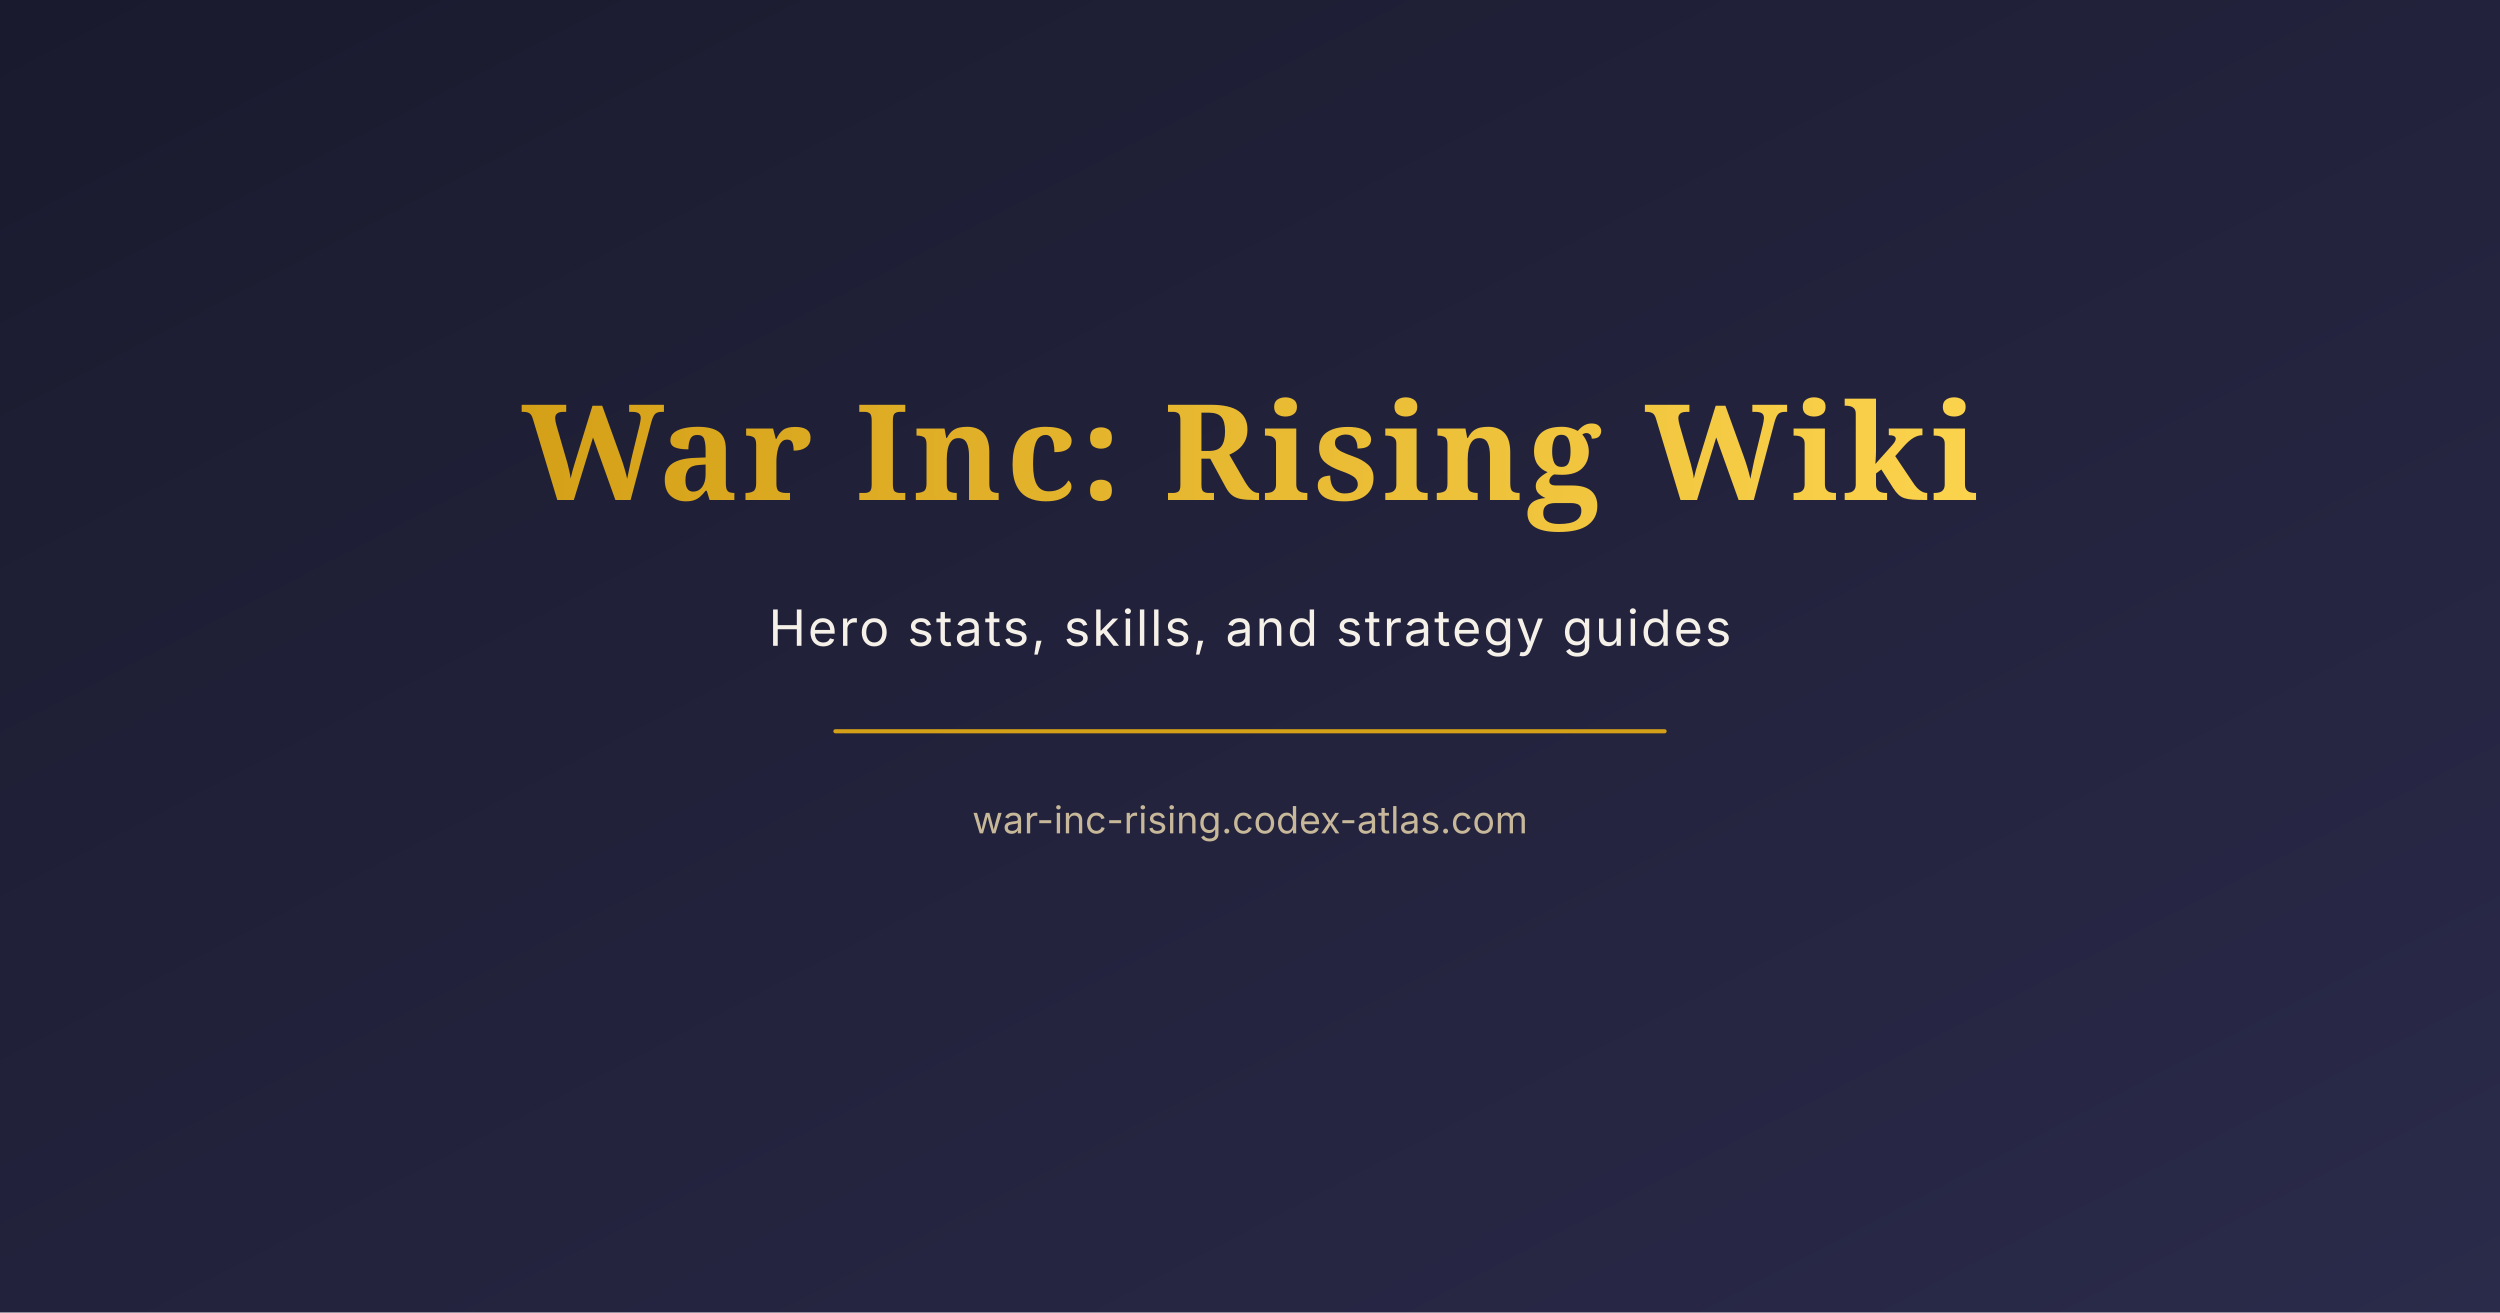
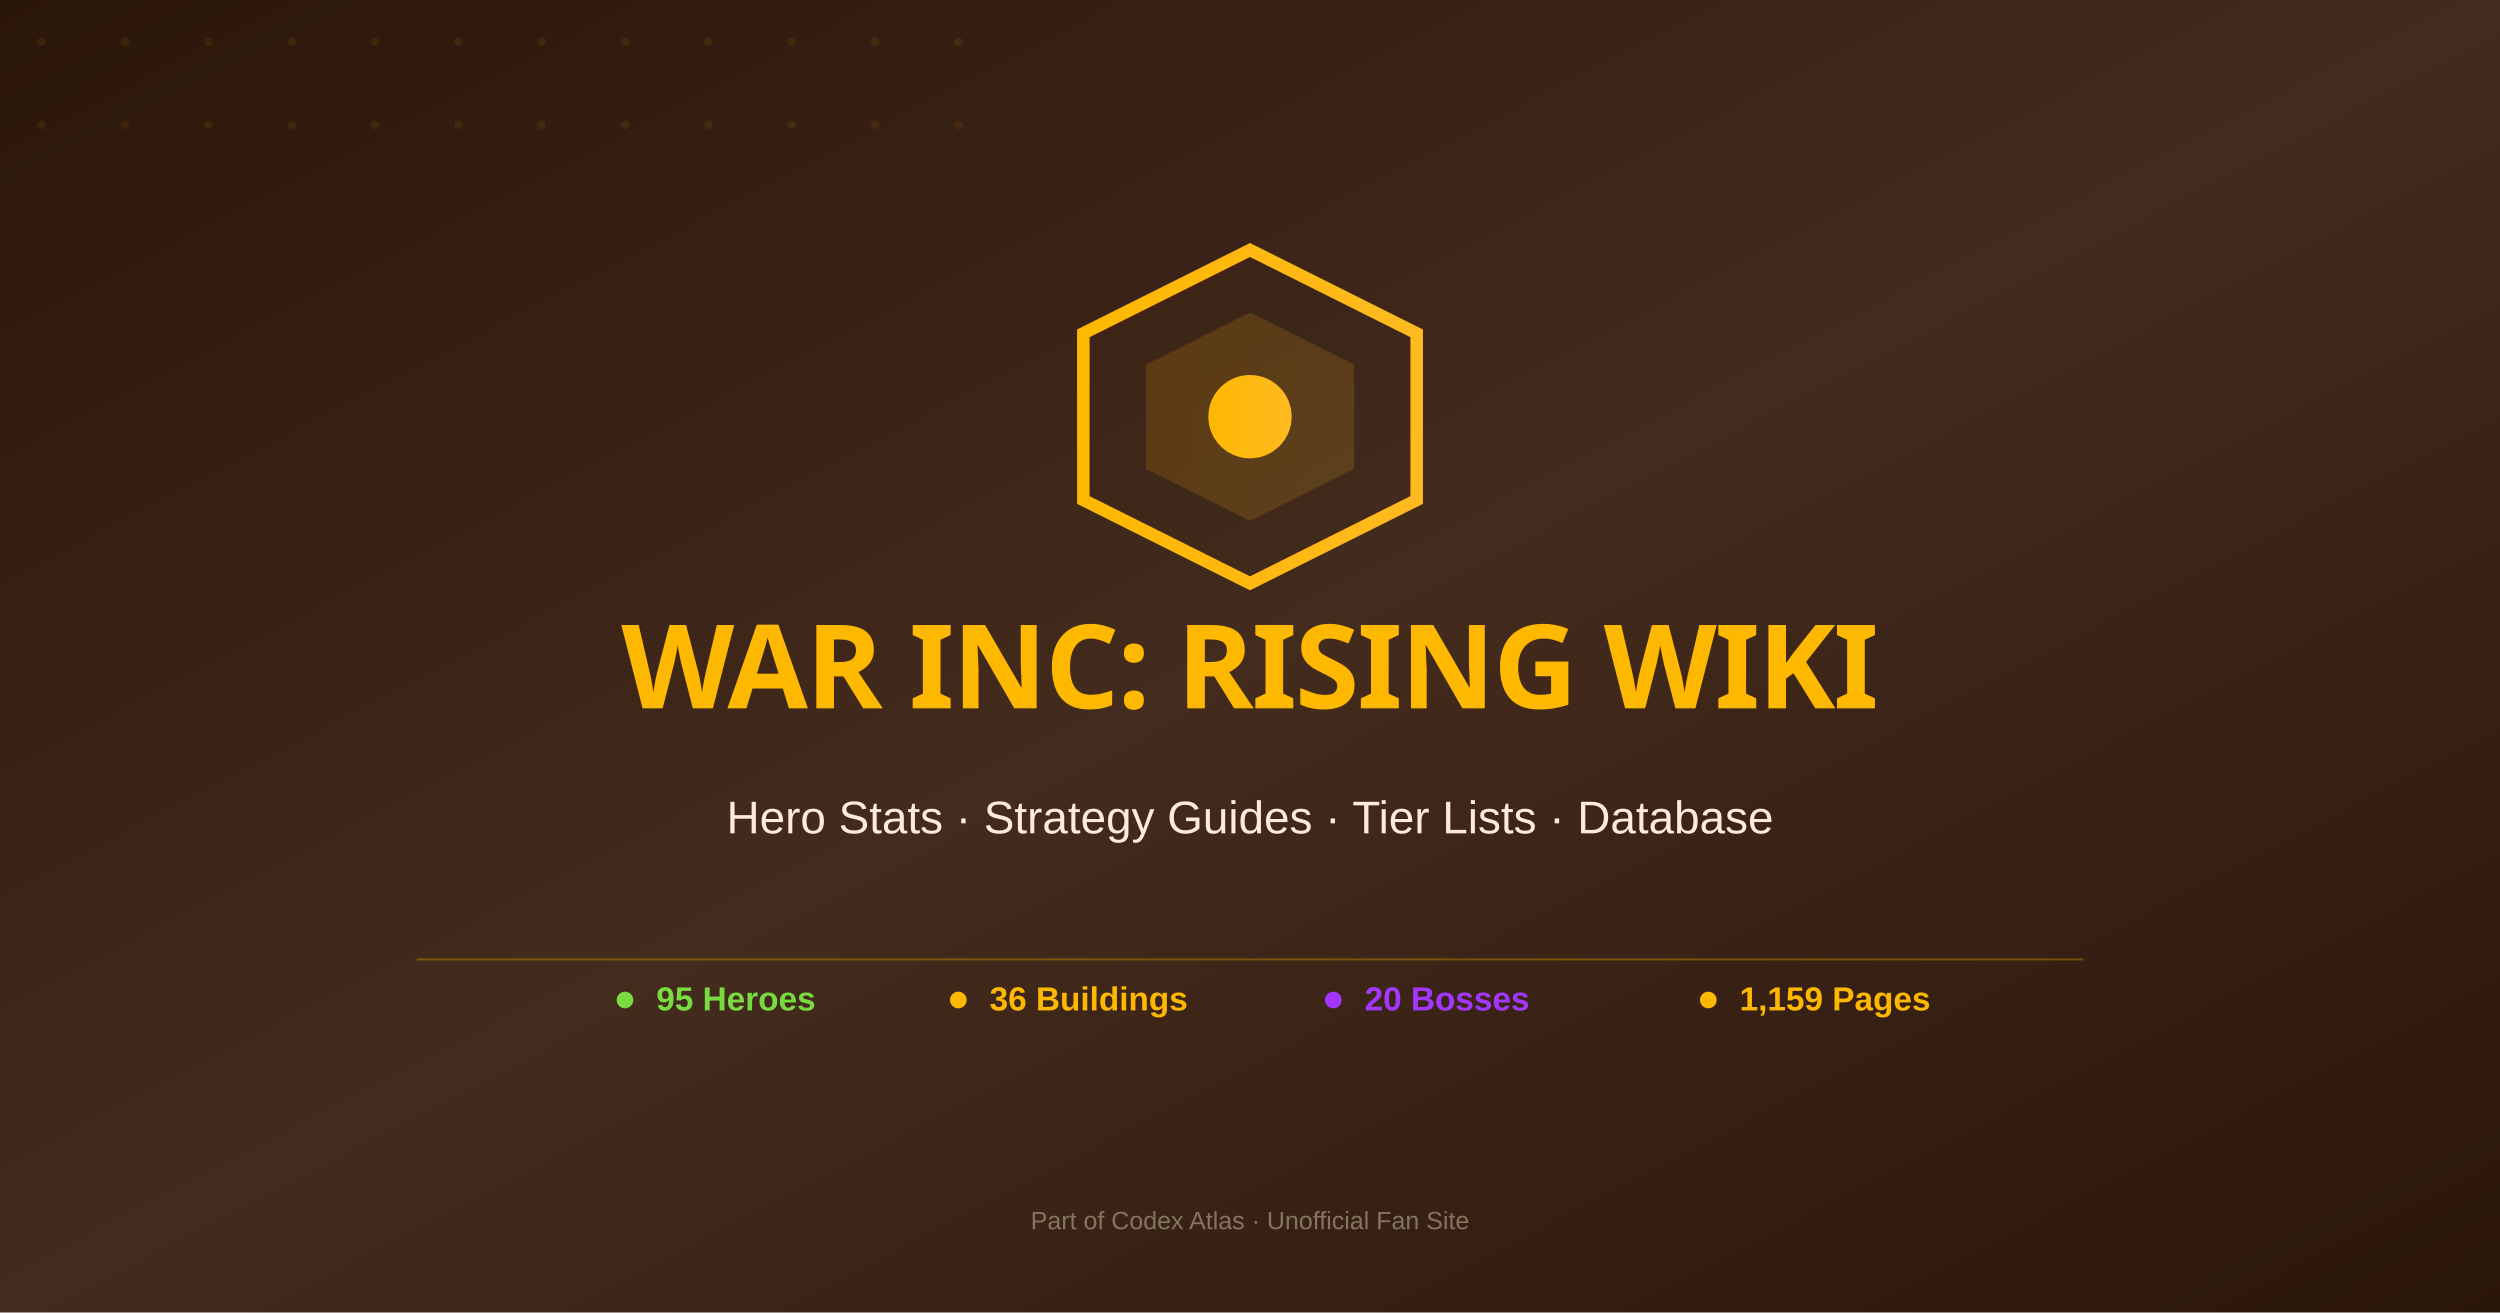
<svg xmlns="http://www.w3.org/2000/svg" width="1200" height="630" viewBox="0 0 1200 630">
  <defs>
-     <linearGradient id="bg" x1="0%" y1="0%" x2="100%" y2="100%">
-       <stop offset="0%" style="stop-color:#1a1a2e" />
-       <stop offset="100%" style="stop-color:#2a2a4a" />
+     <linearGradient id="bg" x1="0" y1="0" x2="1" y2="1">
+       <stop offset="0%" stop-color="#2b160a" />
+       <stop offset="50%" stop-color="#432b1d" />
+       <stop offset="100%" stop-color="#2b160a" />
    </linearGradient>
-     <linearGradient id="gold" x1="0%" y1="0%" x2="100%" y2="0%">
-       <stop offset="0%" style="stop-color:#d4a017" />
-       <stop offset="100%" style="stop-color:#fcd34d" />
+     <linearGradient id="gold" x1="0" y1="0" x2="1" y2="0">
+       <stop offset="0%" stop-color="#ffb800" />
+       <stop offset="100%" stop-color="#ffba20" />
    </linearGradient>
  </defs>
  <rect width="1200" height="630" fill="url(#bg)" />
-   <text x="600" y="240" font-family="Cinzel,Georgia,serif" font-size="64" font-weight="700" fill="url(#gold)" text-anchor="middle" letter-spacing="2">War Inc: Rising Wiki</text>
-   <text x="600" y="310" font-family="Inter,system-ui,sans-serif" font-size="24" fill="#f5f0e8" text-anchor="middle" letter-spacing="1">Hero stats, skills, and strategy guides</text>
-   <rect x="400" y="350" width="400" height="2" fill="#d4a017" rx="1" />
-   <text x="600" y="400" font-family="Inter,system-ui,sans-serif" font-size="18" fill="#c8b89a" text-anchor="middle">war-inc-rising.codex-atlas.com</text>
+   <g fill="#ffb800" opacity="0.08">
+     <circle cx="20" cy="20" r="2" />
+     <circle cx="60" cy="20" r="2" />
+     <circle cx="100" cy="20" r="2" />
+     <circle cx="140" cy="20" r="2" />
+     <circle cx="180" cy="20" r="2" />
+     <circle cx="220" cy="20" r="2" />
+     <circle cx="260" cy="20" r="2" />
+     <circle cx="300" cy="20" r="2" />
+     <circle cx="340" cy="20" r="2" />
+     <circle cx="380" cy="20" r="2" />
+     <circle cx="420" cy="20" r="2" />
+     <circle cx="460" cy="20" r="2" />
+     <circle cx="20" cy="60" r="2" />
+     <circle cx="60" cy="60" r="2" />
+     <circle cx="100" cy="60" r="2" />
+     <circle cx="140" cy="60" r="2" />
+     <circle cx="180" cy="60" r="2" />
+     <circle cx="220" cy="60" r="2" />
+     <circle cx="260" cy="60" r="2" />
+     <circle cx="300" cy="60" r="2" />
+     <circle cx="340" cy="60" r="2" />
+     <circle cx="380" cy="60" r="2" />
+     <circle cx="420" cy="60" r="2" />
+     <circle cx="460" cy="60" r="2" />
+   </g>
+   <g transform="translate(600, 200)">
+     <path d="M0-80 L80-40 L80 40 L0 80 L-80 40 L-80-40 Z" fill="none" stroke="url(#gold)" stroke-width="6" />
+     <path d="M0-50 L50-25 L50 25 L0 50 L-50 25 L-50-25 Z" fill="url(#gold)" opacity="0.15" />
+     <circle cx="0" cy="0" r="20" fill="url(#gold)" />
+   </g>
+   <text x="600" y="340" text-anchor="middle" font-family="Bricolage Grotesque, Arial Black, sans-serif" font-size="56" font-weight="800" fill="#ffb800" letter-spacing="-1">WAR INC: RISING WIKI</text>
+   <text x="600" y="400" text-anchor="middle" font-family="Be Vietnam Pro, Arial, sans-serif" font-size="22" font-weight="500" fill="#ffeae0">Hero Stats · Strategy Guides · Tier Lists · Database</text>
+   <g transform="translate(0, 460)">
+     <rect x="200" y="0" width="800" height="1" fill="#ffb800" opacity="0.3" />
+     <g transform="translate(300, 20)">
+       <circle cx="0" cy="0" r="4" fill="#78dc41" />
+       <text x="15" y="5" font-family="Be Vietnam Pro, Arial, sans-serif" font-size="16" fill="#78dc41" font-weight="700">95 Heroes</text>
+     </g>
+     <g transform="translate(460, 20)">
+       <circle cx="0" cy="0" r="4" fill="#ffb800" />
+       <text x="15" y="5" font-family="Be Vietnam Pro, Arial, sans-serif" font-size="16" fill="#ffb800" font-weight="700">36 Buildings</text>
+     </g>
+     <g transform="translate(640, 20)">
+       <circle cx="0" cy="0" r="4" fill="#a336ff" />
+       <text x="15" y="5" font-family="Be Vietnam Pro, Arial, sans-serif" font-size="16" fill="#a336ff" font-weight="700">20 Bosses</text>
+     </g>
+     <g transform="translate(820, 20)">
+       <circle cx="0" cy="0" r="4" fill="#ffb800" />
+       <text x="15" y="5" font-family="Be Vietnam Pro, Arial, sans-serif" font-size="16" fill="#ffb800" font-weight="700">1,159 Pages</text>
+     </g>
+   </g>
+   <text x="600" y="590" text-anchor="middle" font-family="Be Vietnam Pro, Arial, sans-serif" font-size="12" fill="#837560">Part of Codex Atlas · Unofficial Fan Site</text>
</svg>
